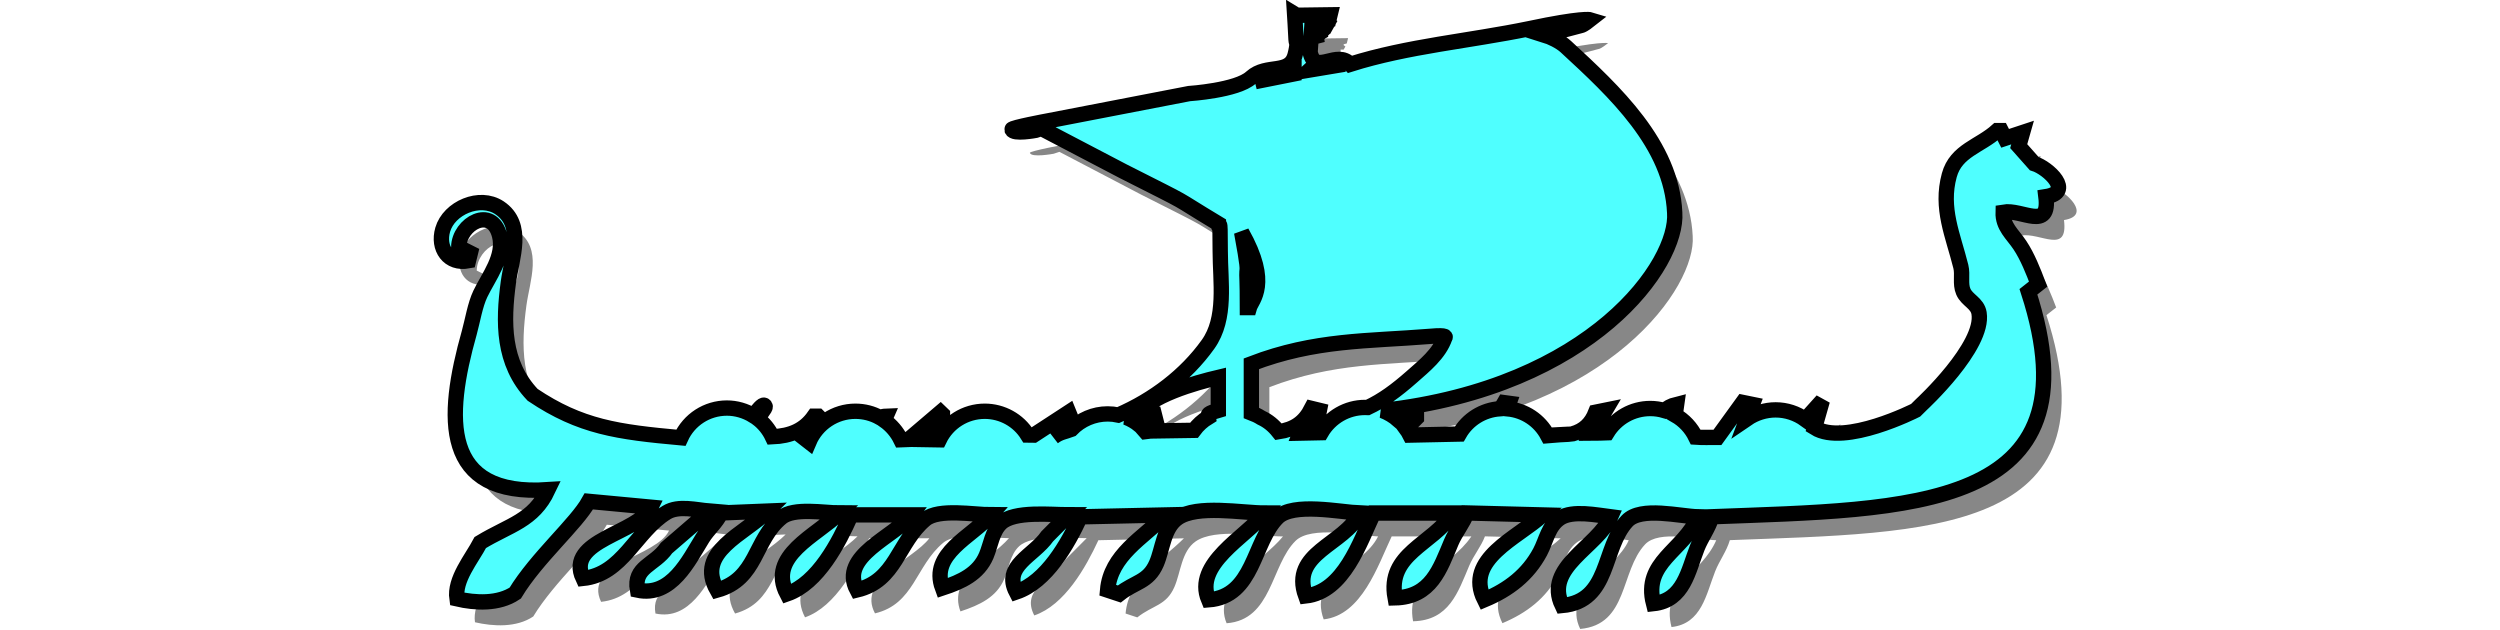
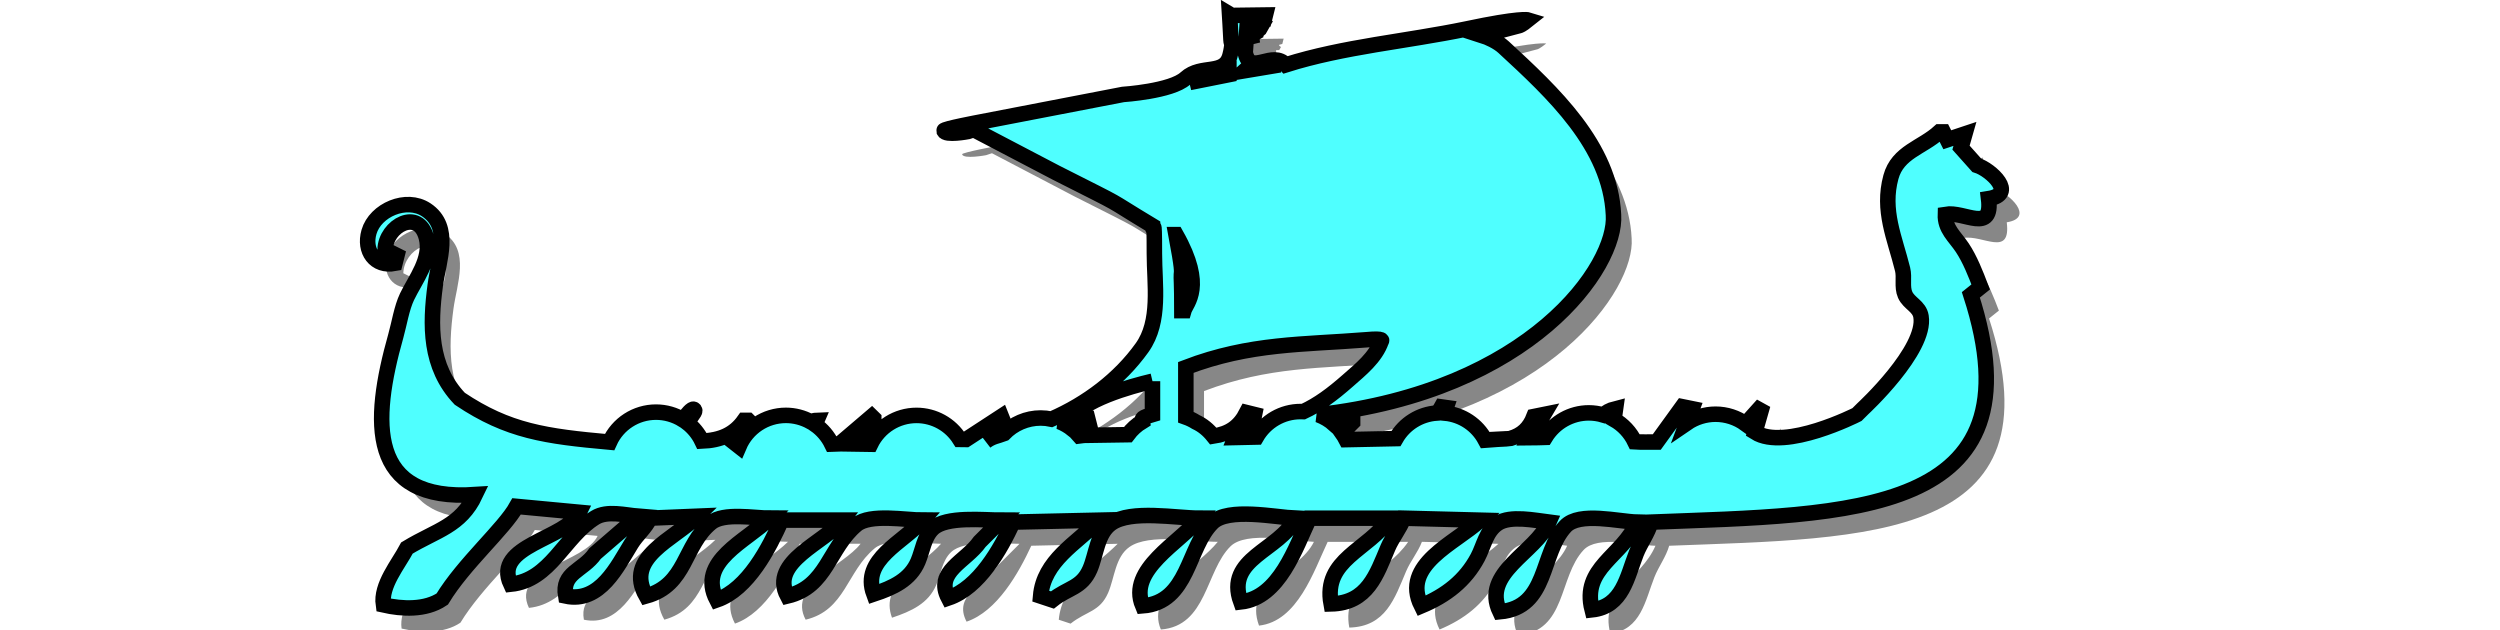
- <svg xmlns="http://www.w3.org/2000/svg" id="svg1458" version="1.1" viewBox="0 0 32.912 8.281" height="31.298" width="124.391">
+ <svg xmlns="http://www.w3.org/2000/svg" width="124.391" height="31.298" viewBox="0 0 124.391 31.298" version="1.1" id="svg1458">
  <defs id="defs1452" />
-   <path id="shadow" style="display:inline;fill:#000000;fill-opacity:0.47;stroke:none;stroke-width:0.026" d="m 17.28,0.492 c 0,0 0.014,0.221 0.019,0.335 0.002,0.035 0.01,0.049 0.014,0.061 -0.006,0.041 -0.008,0.071 -0.026,0.14 -0.069,0.275 -0.374,0.113 -0.58,0.301 -0.185,0.17 -0.816,0.211 -0.816,0.211 l -1.867,0.361 c 0,0 -0.472,0.088 -0.466,0.111 0.018,0.068 0.313,0.012 0.313,0.012 l 0.076,-0.025 1.074,0.562 c 0.992,0.502 0.573,0.282 1.258,0.694 0.007,0.152 0.022,-0.226 0.022,0.36 0,0.403 0.086,0.882 -0.161,1.227 -0.294,0.411 -0.719,0.73 -1.181,0.93 -0.046,-0.01 -0.093,-0.015 -0.14,-0.015 -0.181,6.91e-5 -0.354,0.074 -0.479,0.204 -0.084,0.032 -0.152,0.036 -0.238,0.102 l 0.256,-0.198 -0.051,-0.128 -0.46,0.3 -0.081,-0.001 c -0.122,-0.195 -0.335,-0.313 -0.564,-0.313 -0.255,2.95e-5 -0.488,0.146 -0.599,0.376 l -0.233,-0.004 0.275,-0.256 v -0.077 l -0.026,-0.025 -0.419,0.357 -0.103,0.004 c -0.05,-0.102 -0.125,-0.19 -0.218,-0.255 l 0.024,-0.055 c -0.03,0.001 -0.057,0.009 -0.082,0.018 -0.098,-0.055 -0.209,-0.083 -0.322,-0.083 -0.266,1.429e-4 -0.507,0.159 -0.611,0.404 l -0.073,-0.057 0.244,-0.231 -0.051,-0.051 h -0.052 c -0.13,0.185 -0.311,0.261 -0.551,0.271 -0.045,-0.095 -0.112,-0.177 -0.196,-0.241 0.097,-0.132 0.118,-0.154 0.091,-0.172 -0.025,-0.018 -0.088,0.063 -0.145,0.135 C 10.051,5.715 9.929,5.68 9.806,5.68 9.545,5.68 9.308,5.833 9.2,6.071 8.37,5.995 7.882,5.931 7.249,5.506 6.851,5.087 6.859,4.547 6.93,4.022 6.972,3.706 7.149,3.267 6.812,3.043 6.553,2.871 6.148,3.045 6.066,3.332 5.995,3.575 6.141,3.791 6.404,3.741 L 6.43,3.639 6.276,3.562 C 6.282,3.25 6.712,3.016 6.813,3.408 6.884,3.683 6.669,3.95 6.561,4.176 6.491,4.322 6.46,4.528 6.415,4.687 6.099,5.806 6.045,6.851 7.452,6.755 7.257,7.167 6.95,7.214 6.56,7.45 6.446,7.667 6.215,7.937 6.253,8.192 6.495,8.248 6.8,8.264 7.02,8.116 7.3,7.654 7.827,7.201 7.989,6.908 L 8.808,6.985 C 8.645,7.334 7.673,7.415 7.913,7.923 8.433,7.869 8.603,7.308 9.012,7.055 9.17,6.958 9.403,7.022 9.575,7.036 L 9.012,7.522 C 8.852,7.751 8.575,7.768 8.629,8.077 9.078,8.173 9.303,7.686 9.485,7.394 9.558,7.275 9.669,7.188 9.729,7.061 L 10.343,7.036 C 10.037,7.342 9.391,7.573 9.677,8.077 10.208,7.929 10.16,7.418 10.524,7.121 c 0.165,-0.135 0.561,-0.06 0.765,-0.06 -0.301,0.299 -0.955,0.563 -0.691,1.066 0.408,-0.142 0.683,-0.677 0.844,-1.041 h 0.793 c -0.221,0.29 -0.955,0.541 -0.716,0.989 0.517,-0.123 0.533,-0.625 0.899,-0.93 0.177,-0.147 0.644,-0.06 0.865,-0.06 -0.256,0.293 -0.807,0.512 -0.639,0.964 0.252,-0.083 0.475,-0.187 0.577,-0.427 0.06,-0.142 0.078,-0.32 0.194,-0.429 0.174,-0.163 0.662,-0.108 0.891,-0.108 L 14.025,7.368 C 13.844,7.628 13.436,7.757 13.616,8.102 14.016,7.966 14.294,7.47 14.46,7.112 l 1.126,-0.025 C 15.278,7.394 14.858,7.616 14.818,8.077 l 0.154,0.051 c 0.207,-0.164 0.381,-0.153 0.489,-0.401 0.084,-0.193 0.092,-0.468 0.279,-0.599 0.257,-0.179 0.848,-0.066 1.15,-0.066 -0.259,0.322 -0.941,0.67 -0.742,1.143 0.6,-0.045 0.582,-0.764 0.908,-1.085 0.205,-0.202 0.825,-0.069 1.086,-0.058 -0.211,0.425 -0.924,0.52 -0.716,1.092 0.502,-0.056 0.714,-0.71 0.895,-1.092 h 1.049 c -0.283,0.42 -0.875,0.535 -0.767,1.117 0.475,-0.011 0.591,-0.382 0.74,-0.734 0.057,-0.134 0.154,-0.247 0.206,-0.384 l 0.997,0.026 c -0.331,0.304 -1.035,0.583 -0.767,1.117 0.322,-0.135 0.573,-0.329 0.734,-0.631 0.081,-0.153 0.108,-0.343 0.264,-0.445 0.163,-0.106 0.483,-0.039 0.665,-0.016 -0.171,0.397 -0.883,0.662 -0.639,1.168 0.635,-0.058 0.524,-0.76 0.854,-1.113 0.182,-0.195 0.697,-0.06 0.937,-0.055 -0.194,0.45 -0.731,0.593 -0.589,1.143 0.398,-0.043 0.456,-0.432 0.575,-0.734 0.056,-0.142 0.15,-0.262 0.193,-0.41 2.596,-0.1 5.106,-0.06 4.168,-2.962 L 27.069,4.048 C 27.005,3.88 26.929,3.686 26.829,3.536 26.73,3.387 26.602,3.293 26.609,3.101 c 0.249,-0.044 0.62,0.257 0.563,-0.204 0.372,-0.059 0.03,-0.378 -0.154,-0.435 l -0.204,-0.23 0.051,-0.179 -0.23,0.076 -0.052,-0.102 h -0.051 c -0.226,0.206 -0.543,0.261 -0.632,0.588 -0.119,0.436 0.05,0.791 0.152,1.202 0.027,0.108 -0.012,0.228 0.033,0.331 0.05,0.115 0.185,0.149 0.207,0.283 0.071,0.437 -0.758,1.202 -0.758,1.202 l -0.077,0.076 c 0,0 -0.936,0.477 -1.33,0.23 l 0.102,-0.358 -0.225,0.25 C 23.892,5.75 23.755,5.705 23.615,5.705 c -0.134,-9e-6 -0.266,0.041 -0.377,0.117 l 0.071,-0.189 -0.127,-0.026 -0.333,0.46 c -0.106,0 -0.201,0.003 -0.286,-0.003 -0.059,-0.122 -0.153,-0.223 -0.271,-0.29 l 0.02,-0.142 c -0.078,0.019 -0.123,0.049 -0.161,0.082 -0.061,-0.018 -0.124,-0.027 -0.187,-0.027 -0.232,6.54e-5 -0.447,0.121 -0.568,0.319 -0.066,0.002 -0.127,0.006 -0.2,0.006 l 0.179,-0.303 -0.128,0.026 c -0.059,0.152 -0.156,0.244 -0.307,0.286 -0.02,0.006 -0.308,0.016 -0.328,0.019 -0.105,-0.197 -0.302,-0.328 -0.523,-0.349 5e-5,-0.02 0.003,-0.043 0.014,-0.073 l -0.059,-0.008 c -0.019,0.034 -0.039,0.059 -0.061,0.08 -0.222,0.015 -0.423,0.14 -0.533,0.333 l -0.649,0.014 c -0.015,-0.03 -0.033,-0.059 -0.053,-0.086 l 0.138,-0.138 v -0.077 l -0.051,-0.051 h -0.051 l -0.077,0.051 -0.061,0.102 C 18.584,5.784 18.513,5.742 18.437,5.713 21.209,5.4 22.332,3.776 22.284,3.108 22.243,2.209 21.493,1.513 20.853,0.923 20.774,0.851 20.648,0.794 20.571,0.77 L 21.057,0.642 c 0,0 0.027,-0.006 0.113,-0.074 0,0 -0.101,-0.031 -0.804,0.118 C 19.594,0.846 18.766,0.915 18.014,1.153 17.84,0.963 17.572,1.28 17.494,1.027 17.474,0.963 17.465,0.921 17.46,0.887 h 0.032 c 0.008,-0.107 8.5e-4,-0.016 0.007,-0.107 l 0.017,0.017 0.046,-0.012 -0.006,-0.035 0.012,0.012 0.041,-0.023 -0.006,-0.028 0.034,0.006 0.012,-0.012 v -0.052 h 0.04 l 0.023,-0.041 -0.023,-0.017 v -0.012 l 0.041,-0.011 0.017,-0.07 -0.439,0.006 z m 0.657,0.661 -0.46,0.077 0.026,-0.024 z m -0.665,0.079 v 0.049 l -0.511,0.102 z m -0.689,2.134 c 0.385,0.68 0.131,0.89 0.102,0.991 h -0.026 c 0,-0.365 -0.01,-0.427 -0.006,-0.468 0.005,-0.053 0.016,-0.058 -0.07,-0.523 z m 2.48,1.37 c 0.25,-0.023 0.195,0.017 0.195,0.017 -0.072,0.213 -0.271,0.371 -0.435,0.516 -0.209,0.184 -0.385,0.312 -0.581,0.404 h -5.27e-4 c -0.012,-6.623e-4 -0.024,-0.001 -0.035,-0.001 -0.237,3.61e-5 -0.457,0.127 -0.576,0.332 l -0.28,0.006 c 0.039,-0.1 0.127,-0.148 0.231,-0.174 l 0.025,-0.126 -0.103,-0.025 C 17.408,5.872 17.275,5.961 17.069,5.992 17.002,5.908 16.929,5.849 16.841,5.808 16.8,5.782 16.757,5.761 16.711,5.744 V 5.097 C 17.55,4.775 18.25,4.802 19.063,4.736 Z m -2.787,0.54 v 0.434 c -0.139,0.04 -0.138,0.051 -0.132,0.091 -0.073,0.044 -0.138,0.103 -0.189,0.172 l -0.574,0.009 -0.056,0.007 c -0.002,-0.003 -0.005,-0.006 -0.007,-0.008 l 0.141,-0.117 -0.026,-0.103 H 15.304 L 15.234,5.902 C 15.182,5.86 15.124,5.827 15.063,5.803 l 0.139,-0.016 c 0.146,-0.267 0.786,-0.443 1.074,-0.511 z" />
-   <path d="m 17.043,0.184 c 0,0 0.014,0.221 0.019,0.335 0.002,0.035 0.01,0.049 0.014,0.061 -0.006,0.041 -0.008,0.071 -0.026,0.14 -0.069,0.275 -0.374,0.113 -0.58,0.301 -0.185,0.17 -0.816,0.211 -0.816,0.211 l -1.867,0.361 c 0,0 -0.472,0.088 -0.466,0.111 0.018,0.068 0.313,0.012 0.313,0.012 l 0.076,-0.025 1.074,0.562 c 0.992,0.502 0.573,0.282 1.258,0.694 0.007,0.152 0.022,-0.226 0.022,0.36 0,0.403 0.086,0.882 -0.161,1.227 -0.294,0.411 -0.719,0.73 -1.181,0.93 -0.046,-0.01 -0.093,-0.015 -0.14,-0.015 -0.181,6.91e-5 -0.354,0.074 -0.479,0.204 -0.084,0.032 -0.152,0.036 -0.238,0.102 L 14.121,5.556 14.069,5.428 13.609,5.728 13.528,5.727 C 13.407,5.532 13.193,5.414 12.964,5.414 c -0.255,2.95e-5 -0.488,0.146 -0.599,0.376 l -0.233,-0.004 0.275,-0.256 v -0.077 l -0.026,-0.025 -0.419,0.357 -0.103,0.004 c -0.05,-0.102 -0.125,-0.19 -0.218,-0.255 l 0.024,-0.055 c -0.03,0.001 -0.057,0.009 -0.082,0.018 -0.098,-0.055 -0.209,-0.083 -0.322,-0.083 -0.266,1.429e-4 -0.507,0.159 -0.611,0.404 l -0.073,-0.057 0.244,-0.231 -0.051,-0.051 h -0.052 C 10.589,5.664 10.408,5.74 10.168,5.75 10.123,5.655 10.056,5.572 9.972,5.508 10.069,5.377 10.09,5.355 10.063,5.336 10.038,5.319 9.975,5.4 9.918,5.472 9.813,5.407 9.692,5.372 9.569,5.372 9.308,5.372 9.071,5.525 8.963,5.763 8.133,5.687 7.644,5.623 7.012,5.198 6.614,4.779 6.622,4.239 6.693,3.714 6.735,3.398 6.912,2.959 6.575,2.735 6.315,2.563 5.911,2.737 5.828,3.024 5.758,3.267 5.904,3.483 6.167,3.433 L 6.192,3.331 6.039,3.254 C 6.045,2.942 6.475,2.708 6.576,3.1 6.647,3.375 6.432,3.642 6.324,3.868 6.254,4.014 6.222,4.22 6.178,4.379 5.862,5.498 5.808,6.543 7.215,6.447 7.02,6.859 6.713,6.906 6.323,7.142 6.209,7.359 5.978,7.629 6.016,7.884 6.258,7.94 6.563,7.956 6.783,7.808 7.063,7.346 7.59,6.893 7.752,6.6 L 8.571,6.677 C 8.408,7.026 7.436,7.107 7.676,7.615 8.196,7.561 8.365,7 8.775,6.747 8.932,6.65 9.166,6.714 9.338,6.728 L 8.775,7.214 C 8.615,7.443 8.337,7.46 8.392,7.769 8.84,7.865 9.066,7.378 9.248,7.086 9.321,6.967 9.432,6.88 9.491,6.753 L 10.105,6.728 C 9.8,7.034 9.154,7.265 9.44,7.769 9.971,7.621 9.923,7.11 10.287,6.813 c 0.165,-0.135 0.561,-0.06 0.765,-0.06 -0.301,0.299 -0.955,0.563 -0.691,1.066 0.408,-0.142 0.683,-0.677 0.844,-1.041 h 0.793 c -0.221,0.29 -0.955,0.541 -0.716,0.989 0.517,-0.123 0.533,-0.625 0.899,-0.93 0.177,-0.147 0.644,-0.06 0.865,-0.06 -0.256,0.293 -0.807,0.512 -0.639,0.964 0.252,-0.083 0.475,-0.187 0.577,-0.427 0.06,-0.142 0.078,-0.32 0.194,-0.429 0.174,-0.163 0.662,-0.108 0.891,-0.108 L 13.788,7.06 C 13.606,7.32 13.199,7.449 13.379,7.794 13.779,7.658 14.056,7.162 14.223,6.804 l 1.126,-0.025 C 15.041,7.086 14.621,7.308 14.581,7.769 l 0.154,0.051 c 0.207,-0.164 0.381,-0.153 0.489,-0.401 0.084,-0.193 0.092,-0.468 0.279,-0.599 0.257,-0.179 0.848,-0.066 1.15,-0.066 -0.259,0.322 -0.941,0.67 -0.742,1.143 0.6,-0.045 0.582,-0.764 0.908,-1.085 0.205,-0.202 0.825,-0.069 1.086,-0.058 -0.211,0.425 -0.924,0.52 -0.716,1.092 0.502,-0.056 0.714,-0.71 0.895,-1.092 h 1.049 c -0.283,0.42 -0.875,0.535 -0.767,1.117 0.475,-0.011 0.591,-0.382 0.74,-0.734 0.057,-0.134 0.154,-0.247 0.206,-0.384 l 0.997,0.026 c -0.331,0.304 -1.035,0.583 -0.767,1.117 0.322,-0.135 0.573,-0.329 0.734,-0.631 0.081,-0.153 0.108,-0.343 0.264,-0.445 0.163,-0.106 0.483,-0.039 0.665,-0.016 -0.171,0.397 -0.883,0.662 -0.639,1.168 0.635,-0.058 0.524,-0.76 0.854,-1.113 0.182,-0.195 0.697,-0.06 0.937,-0.055 -0.194,0.45 -0.731,0.593 -0.589,1.143 0.398,-0.043 0.456,-0.432 0.575,-0.734 0.056,-0.142 0.15,-0.262 0.193,-0.41 2.596,-0.1 5.106,-0.06 4.168,-2.962 L 26.832,3.74 C 26.768,3.572 26.692,3.378 26.592,3.228 26.493,3.079 26.365,2.985 26.371,2.793 c 0.249,-0.044 0.62,0.257 0.563,-0.204 0.372,-0.059 0.03,-0.378 -0.154,-0.435 l -0.204,-0.23 0.051,-0.179 -0.23,0.076 -0.052,-0.102 h -0.051 c -0.226,0.206 -0.543,0.261 -0.632,0.588 -0.119,0.436 0.05,0.791 0.152,1.202 0.027,0.108 -0.012,0.228 0.033,0.331 0.05,0.115 0.185,0.149 0.207,0.283 0.071,0.437 -0.758,1.202 -0.758,1.202 l -0.077,0.076 c 0,0 -0.936,0.477 -1.33,0.23 l 0.102,-0.358 -0.225,0.25 c -0.113,-0.082 -0.25,-0.127 -0.39,-0.127 -0.134,-9e-6 -0.266,0.041 -0.377,0.117 l 0.071,-0.189 -0.127,-0.026 -0.333,0.46 c -0.106,0 -0.201,0.003 -0.286,-0.003 -0.059,-0.122 -0.153,-0.223 -0.271,-0.29 l 0.02,-0.142 c -0.078,0.019 -0.123,0.049 -0.161,0.082 -0.061,-0.018 -0.124,-0.027 -0.187,-0.027 -0.232,6.54e-5 -0.447,0.121 -0.568,0.319 -0.066,0.002 -0.127,0.006 -0.2,0.006 l 0.179,-0.303 -0.128,0.026 c -0.059,0.152 -0.156,0.244 -0.307,0.286 -0.02,0.006 -0.308,0.016 -0.328,0.019 -0.105,-0.197 -0.302,-0.328 -0.523,-0.349 5e-5,-0.02 0.003,-0.043 0.014,-0.073 l -0.059,-0.008 c -0.019,0.034 -0.039,0.059 -0.061,0.08 -0.222,0.015 -0.423,0.14 -0.533,0.333 l -0.649,0.014 c -0.015,-0.03 -0.033,-0.059 -0.053,-0.086 l 0.138,-0.138 v -0.077 l -0.051,-0.051 h -0.051 l -0.077,0.051 -0.061,0.102 C 18.346,5.476 18.276,5.434 18.2,5.405 20.972,5.092 22.095,3.468 22.047,2.8 22.006,1.901 21.255,1.205 20.615,0.615 20.537,0.543 20.411,0.486 20.334,0.462 l 0.486,-0.128 c 0,0 0.027,-0.006 0.113,-0.074 0,0 -0.101,-0.031 -0.804,0.118 -0.773,0.16 -1.6,0.23 -2.353,0.468 -0.174,-0.19 -0.442,0.127 -0.52,-0.126 -0.02,-0.065 -0.029,-0.107 -0.033,-0.14 h 0.032 c 0.008,-0.107 8.5e-4,-0.016 0.007,-0.107 l 0.017,0.017 0.046,-0.012 -0.006,-0.035 0.012,0.012 0.041,-0.023 -0.006,-0.028 0.034,0.006 0.012,-0.012 v -0.052 h 0.04 l 0.023,-0.041 -0.023,-0.017 v -0.012 l 0.041,-0.011 0.017,-0.07 -0.439,0.006 z m 0.657,0.661 -0.46,0.077 0.026,-0.024 z m -0.665,0.079 v 0.049 l -0.511,0.102 z M 16.346,3.058 c 0.385,0.68 0.131,0.89 0.102,0.991 h -0.026 c 0,-0.365 -0.01,-0.427 -0.006,-0.468 0.005,-0.053 0.016,-0.058 -0.07,-0.523 z m 2.48,1.37 c 0.25,-0.023 0.195,0.017 0.195,0.017 -0.072,0.213 -0.271,0.371 -0.435,0.516 -0.209,0.184 -0.385,0.312 -0.581,0.404 h -5.27e-4 c -0.012,-6.623e-4 -0.024,-0.001 -0.035,-0.001 -0.237,3.61e-5 -0.457,0.127 -0.576,0.332 l -0.28,0.006 c 0.039,-0.1 0.127,-0.148 0.231,-0.174 l 0.025,-0.126 -0.103,-0.025 C 17.171,5.564 17.038,5.653 16.832,5.684 16.765,5.6 16.692,5.541 16.604,5.5 16.563,5.474 16.519,5.453 16.474,5.436 V 4.789 C 17.313,4.467 18.013,4.494 18.826,4.428 Z m -2.787,0.54 v 0.434 c -0.139,0.04 -0.138,0.051 -0.132,0.091 -0.073,0.044 -0.138,0.103 -0.189,0.172 l -0.574,0.009 -0.056,0.007 c -0.002,-0.003 -0.005,-0.006 -0.007,-0.008 l 0.141,-0.117 -0.026,-0.103 H 15.067 L 14.997,5.594 C 14.945,5.552 14.887,5.519 14.826,5.495 L 14.965,5.479 C 15.111,5.212 15.751,5.036 16.039,4.968 Z" style="display:inline;fill:#4fffff;fill-opacity:1;stroke:#000000;stroke-width:0.202;stroke-miterlimit:4;stroke-dasharray:none;stroke-opacity:1" id="hull" />
+   <path d="m 62.082,1.877 c 0,0 0.053,0.844 0.072,1.279 0.006,0.134 0.04,0.187 0.052,0.231 -0.024,0.157 -0.032,0.271 -0.099,0.535 -0.265,1.05 -1.429,0.431 -2.213,1.15 -0.707,0.648 -3.116,0.804 -3.116,0.804 L 49.65,7.253 c 0,0 -1.802,0.338 -1.779,0.424 0.069,0.26 1.194,0.044 1.194,0.044 l 0.291,-0.097 4.101,2.147 c 3.789,1.915 2.188,1.076 4.803,2.648 0.026,0.581 0.084,-0.863 0.084,1.375 0,1.537 0.328,3.368 -0.615,4.686 -1.122,1.568 -2.746,2.785 -4.509,3.552 -0.176,-0.038 -0.355,-0.058 -0.535,-0.058 -0.69,2.63e-4 -1.351,0.282 -1.829,0.78 -0.322,0.124 -0.579,0.136 -0.909,0.388 l 0.977,-0.756 -0.195,-0.489 -1.757,1.146 -0.31,-0.004 c -0.464,-0.743 -1.278,-1.194 -2.153,-1.194 -0.974,1.13e-4 -1.862,0.558 -2.286,1.435 l -0.891,-0.014 1.049,-0.979 v -0.294 l -0.099,-0.097 -1.598,1.363 -0.392,0.014 c -0.19,-0.39 -0.476,-0.725 -0.832,-0.973 l 0.09,-0.209 c -0.116,0.004 -0.217,0.034 -0.312,0.07 -0.376,-0.208 -0.799,-0.317 -1.228,-0.318 -1.017,5.46e-4 -1.935,0.608 -2.334,1.544 l -0.279,-0.219 0.931,-0.883 -0.195,-0.195 h -0.197 c -0.496,0.705 -1.186,0.995 -2.103,1.033 -0.173,-0.362 -0.429,-0.677 -0.748,-0.921 0.369,-0.503 0.45,-0.586 0.348,-0.657 -0.096,-0.067 -0.338,0.241 -0.553,0.517 -0.401,-0.248 -0.863,-0.38 -1.335,-0.38 -0.996,1.95e-4 -1.901,0.584 -2.312,1.492 -3.169,-0.288 -5.035,-0.536 -7.451,-2.157 -1.52,-1.598 -1.488,-3.661 -1.218,-5.663 0.162,-1.207 0.838,-2.886 -0.448,-3.737 -0.992,-0.657 -2.535,0.006 -2.851,1.1 -0.269,0.93 0.288,1.755 1.291,1.562 l 0.099,-0.39 -0.587,-0.294 c 0.026,-1.188 1.667,-2.084 2.053,-0.585 0.269,1.047 -0.552,2.069 -0.963,2.929 -0.268,0.56 -0.388,1.345 -0.559,1.952 -1.206,4.273 -1.412,8.262 3.961,7.895 -0.745,1.575 -1.916,1.755 -3.406,2.656 -0.435,0.825 -1.318,1.858 -1.172,2.833 0.925,0.211 2.089,0.272 2.927,-0.292 1.071,-1.766 3.082,-3.493 3.701,-4.612 l 3.126,0.294 c -0.623,1.333 -4.333,1.642 -3.418,3.581 1.986,-0.204 2.633,-2.346 4.198,-3.313 0.6,-0.371 1.493,-0.124 2.149,-0.072 l -2.149,1.856 c -0.613,0.873 -1.672,0.939 -1.464,2.117 1.713,0.367 2.574,-1.49 3.267,-2.606 0.281,-0.453 0.705,-0.787 0.931,-1.271 l 2.344,-0.097 c -1.167,1.166 -3.632,2.049 -2.539,3.973 2.026,-0.563 1.843,-2.516 3.231,-3.649 0.631,-0.515 2.141,-0.227 2.921,-0.227 -1.15,1.141 -3.645,2.149 -2.638,4.071 1.559,-0.541 2.606,-2.586 3.223,-3.973 h 3.028 c -0.842,1.105 -3.647,2.065 -2.734,3.778 1.974,-0.469 2.035,-2.386 3.434,-3.55 0.675,-0.562 2.457,-0.227 3.303,-0.227 -0.977,1.118 -3.081,1.955 -2.441,3.679 0.961,-0.319 1.814,-0.712 2.201,-1.628 0.229,-0.54 0.296,-1.22 0.742,-1.638 0.663,-0.622 2.528,-0.412 3.404,-0.412 l -1.074,1.074 c -0.695,0.99 -2.251,1.484 -1.562,2.801 1.525,-0.518 2.586,-2.413 3.221,-3.778 l 4.298,-0.097 c -1.173,1.173 -2.778,2.02 -2.931,3.778 l 0.587,0.195 c 0.79,-0.627 1.455,-0.585 1.868,-1.532 0.322,-0.738 0.35,-1.788 1.066,-2.286 0.979,-0.682 3.238,-0.253 4.391,-0.253 -0.99,1.228 -3.594,2.559 -2.833,4.363 2.293,-0.173 2.223,-2.917 3.468,-4.141 0.782,-0.77 3.149,-0.264 4.148,-0.221 -0.807,1.623 -3.527,1.986 -2.732,4.168 1.918,-0.212 2.726,-2.71 3.416,-4.168 h 4.005 c -1.082,1.603 -3.342,2.041 -2.929,4.266 1.815,-0.044 2.258,-1.459 2.827,-2.801 0.218,-0.513 0.588,-0.944 0.786,-1.466 l 3.808,0.099 c -1.262,1.159 -3.953,2.224 -2.929,4.264 1.231,-0.516 2.187,-1.255 2.801,-2.408 0.311,-0.584 0.413,-1.311 1.009,-1.699 0.621,-0.404 1.843,-0.148 2.537,-0.06 -0.655,1.517 -3.372,2.526 -2.441,4.461 2.424,-0.22 2,-2.9 3.259,-4.25 0.695,-0.746 2.663,-0.23 3.577,-0.211 -0.741,1.716 -2.789,2.265 -2.248,4.365 1.521,-0.165 1.741,-1.648 2.195,-2.801 0.214,-0.541 0.573,-1.001 0.736,-1.564 9.91,-0.383 19.496,-0.228 15.915,-11.309 l 0.489,-0.392 c -0.245,-0.641 -0.534,-1.381 -0.915,-1.952 -0.379,-0.569 -0.868,-0.931 -0.842,-1.661 0.952,-0.168 2.365,0.98 2.149,-0.78 1.419,-0.226 0.116,-1.442 -0.587,-1.661 L 98.479,8.522 98.674,7.838 97.795,8.13 97.598,7.74 h -0.195 c -0.863,0.787 -2.073,0.998 -2.413,2.246 -0.453,1.666 0.192,3.021 0.581,4.59 0.102,0.412 -0.045,0.872 0.127,1.265 0.191,0.437 0.707,0.568 0.79,1.08 0.272,1.667 -2.893,4.59 -2.893,4.59 l -0.294,0.292 c 0,0 -3.575,1.823 -5.076,0.879 l 0.39,-1.367 -0.858,0.955 c -0.433,-0.315 -0.955,-0.484 -1.49,-0.485 -0.513,-3.4e-5 -1.014,0.156 -1.437,0.446 l 0.269,-0.72 -0.487,-0.099 -1.271,1.757 c -0.406,0 -0.767,0.011 -1.092,-0.01 C 82.026,22.691 81.665,22.305 81.215,22.05 l 0.076,-0.541 c -0.299,0.074 -0.469,0.189 -0.613,0.314 -0.232,-0.069 -0.473,-0.104 -0.716,-0.105 -0.885,2.5e-4 -1.706,0.462 -2.167,1.218 -0.25,0.006 -0.484,0.021 -0.762,0.022 l 0.684,-1.158 -0.489,0.099 c -0.223,0.581 -0.596,0.93 -1.172,1.092 -0.076,0.021 -1.175,0.062 -1.252,0.072 -0.401,-0.751 -1.151,-1.252 -1.998,-1.333 1.91e-4,-0.078 0.012,-0.165 0.052,-0.277 l -0.227,-0.032 c -0.071,0.13 -0.149,0.226 -0.233,0.304 -0.849,0.056 -1.614,0.534 -2.037,1.273 l -2.479,0.052 c -0.059,-0.115 -0.126,-0.225 -0.201,-0.33 l 0.527,-0.527 v -0.294 l -0.195,-0.195 h -0.195 l -0.294,0.195 -0.233,0.388 C 67.058,22.082 66.79,21.921 66.499,21.813 77.081,20.615 81.369,14.418 81.185,11.865 81.029,8.435 78.164,5.777 75.721,3.524 75.421,3.247 74.939,3.032 74.647,2.939 l 1.856,-0.489 c 0,0 0.105,-0.022 0.43,-0.283 0,0 -0.386,-0.12 -3.068,0.45 C 70.915,3.229 67.756,3.494 64.883,4.402 64.22,3.677 63.194,4.887 62.896,3.922 62.82,3.675 62.786,3.515 62.77,3.387 h 0.123 c 0.029,-0.408 0.003,-0.063 0.028,-0.408 l 0.066,0.066 0.177,-0.044 -0.022,-0.133 0.044,0.044 0.155,-0.088 -0.022,-0.109 0.131,0.022 0.046,-0.044 v -0.199 h 0.153 L 63.737,2.34 63.648,2.273 V 2.229 l 0.155,-0.042 0.066,-0.265 -1.675,0.022 z m 2.507,2.525 -1.757,0.294 0.099,-0.09 z M 62.05,4.704 V 4.891 L 60.098,5.281 Z M 59.42,12.85 c 1.471,2.598 0.5,3.398 0.39,3.784 h -0.099 c 0,-1.395 -0.039,-1.632 -0.025,-1.787 0.018,-0.201 0.063,-0.223 -0.267,-1.997 z m 9.467,5.231 c 0.954,-0.089 0.744,0.066 0.744,0.066 -0.276,0.814 -1.035,1.417 -1.661,1.968 -0.799,0.703 -1.468,1.193 -2.217,1.542 h -0.002 c -0.045,-0.003 -0.09,-0.004 -0.135,-0.004 -0.906,1.37e-4 -1.744,0.484 -2.197,1.269 l -1.07,0.024 c 0.148,-0.381 0.484,-0.563 0.881,-0.663 l 0.097,-0.482 -0.392,-0.097 c -0.365,0.714 -0.873,1.056 -1.659,1.172 -0.257,-0.321 -0.535,-0.546 -0.871,-0.704 -0.156,-0.098 -0.323,-0.179 -0.497,-0.241 v -2.473 c 3.205,-1.226 5.877,-1.127 8.979,-1.377 z m -10.639,2.061 v 1.659 c -0.53,0.153 -0.528,0.196 -0.505,0.348 -0.281,0.17 -0.526,0.392 -0.722,0.655 l -2.191,0.034 -0.215,0.028 c -0.009,-0.011 -0.019,-0.022 -0.028,-0.032 l 0.537,-0.446 -0.099,-0.392 h -0.489 l -0.267,0.537 c -0.198,-0.158 -0.418,-0.285 -0.653,-0.378 l 0.531,-0.06 c 0.558,-1.02 3.003,-1.692 4.101,-1.952 z" style="display:inline;fill:#000000;fill-opacity:0.47;stroke:none;stroke-width:0.098" id="shadow" />
+   <path id="hull" style="display:inline;fill:#4fffff;fill-opacity:1;stroke:#000000;stroke-width:0.772;stroke-miterlimit:4;stroke-dasharray:none;stroke-opacity:1" d="m 61.177,0.701 c 0,0 0.053,0.844 0.072,1.279 0.006,0.134 0.04,0.187 0.052,0.231 -0.024,0.157 -0.032,0.271 -0.099,0.535 C 60.938,3.796 59.774,3.176 58.989,3.896 58.282,4.544 55.873,4.7 55.873,4.7 l -7.129,1.377 c 0,0 -1.802,0.338 -1.779,0.424 0.069,0.26 1.194,0.044 1.194,0.044 l 0.291,-0.097 4.101,2.147 c 3.789,1.915 2.188,1.076 4.803,2.648 0.026,0.581 0.084,-0.863 0.084,1.375 0,1.537 0.328,3.368 -0.615,4.686 -1.122,1.568 -2.746,2.785 -4.509,3.552 -0.176,-0.038 -0.355,-0.058 -0.535,-0.058 -0.69,2.63e-4 -1.351,0.282 -1.829,0.78 -0.322,0.124 -0.579,0.136 -0.909,0.388 l 0.977,-0.756 -0.195,-0.489 -1.757,1.146 -0.31,-0.004 c -0.464,-0.743 -1.278,-1.194 -2.153,-1.194 -0.974,1.13e-4 -1.862,0.558 -2.286,1.435 l -0.891,-0.014 1.049,-0.979 v -0.294 l -0.099,-0.097 -1.598,1.363 -0.392,0.014 c -0.19,-0.39 -0.476,-0.725 -0.832,-0.973 l 0.09,-0.209 c -0.116,0.004 -0.217,0.034 -0.312,0.07 -0.376,-0.208 -0.799,-0.317 -1.228,-0.318 -1.017,5.46e-4 -1.935,0.608 -2.334,1.544 l -0.279,-0.219 0.931,-0.883 -0.195,-0.195 H 37.031 c -0.496,0.705 -1.186,0.995 -2.103,1.033 -0.173,-0.362 -0.429,-0.677 -0.748,-0.921 0.369,-0.503 0.45,-0.586 0.348,-0.657 -0.096,-0.067 -0.338,0.241 -0.553,0.517 -0.401,-0.248 -0.863,-0.38 -1.335,-0.38 -0.996,1.95e-4 -1.901,0.584 -2.312,1.492 -3.169,-0.288 -5.035,-0.536 -7.451,-2.157 -1.52,-1.598 -1.488,-3.661 -1.218,-5.663 0.162,-1.207 0.838,-2.886 -0.448,-3.737 -0.992,-0.657 -2.535,0.006 -2.851,1.1 -0.269,0.93 0.288,1.755 1.291,1.562 l 0.099,-0.39 -0.587,-0.294 c 0.026,-1.188 1.667,-2.084 2.053,-0.585 0.269,1.047 -0.552,2.069 -0.963,2.929 -0.268,0.56 -0.388,1.345 -0.559,1.952 -1.206,4.273 -1.412,8.262 3.961,7.895 -0.745,1.575 -1.916,1.755 -3.406,2.656 -0.435,0.825 -1.318,1.858 -1.172,2.833 0.925,0.211 2.089,0.272 2.927,-0.292 1.071,-1.766 3.082,-3.493 3.701,-4.612 l 3.126,0.294 c -0.623,1.333 -4.333,1.642 -3.418,3.581 1.986,-0.204 2.633,-2.346 4.198,-3.313 0.6,-0.371 1.493,-0.124 2.149,-0.072 l -2.149,1.856 c -0.613,0.873 -1.672,0.939 -1.464,2.117 1.713,0.367 2.574,-1.49 3.267,-2.606 0.281,-0.453 0.705,-0.787 0.931,-1.271 l 2.344,-0.097 c -1.167,1.166 -3.632,2.049 -2.539,3.973 2.026,-0.563 1.843,-2.516 3.231,-3.649 0.631,-0.515 2.141,-0.227 2.921,-0.227 -1.15,1.141 -3.645,2.149 -2.638,4.071 1.559,-0.541 2.606,-2.586 3.223,-3.973 h 3.028 c -0.842,1.105 -3.647,2.065 -2.734,3.778 1.974,-0.469 2.035,-2.386 3.434,-3.55 0.675,-0.562 2.457,-0.227 3.303,-0.227 -0.977,1.118 -3.081,1.955 -2.441,3.679 0.961,-0.319 1.814,-0.712 2.201,-1.628 0.229,-0.54 0.296,-1.22 0.742,-1.638 0.663,-0.622 2.528,-0.412 3.404,-0.412 l -1.074,1.074 c -0.695,0.99 -2.251,1.484 -1.562,2.801 1.525,-0.518 2.586,-2.413 3.221,-3.778 l 4.298,-0.097 c -1.173,1.173 -2.778,2.02 -2.931,3.778 l 0.587,0.195 c 0.79,-0.627 1.455,-0.585 1.868,-1.532 0.322,-0.738 0.35,-1.788 1.066,-2.286 0.979,-0.682 3.238,-0.253 4.391,-0.253 -0.99,1.228 -3.594,2.559 -2.833,4.363 2.293,-0.173 2.223,-2.917 3.468,-4.141 0.782,-0.77 3.149,-0.264 4.148,-0.221 -0.807,1.623 -3.527,1.986 -2.732,4.168 1.918,-0.212 2.726,-2.71 3.416,-4.168 h 4.005 c -1.082,1.603 -3.342,2.041 -2.929,4.266 1.815,-0.044 2.258,-1.459 2.827,-2.801 0.218,-0.513 0.588,-0.944 0.786,-1.466 l 3.808,0.099 c -1.262,1.159 -3.953,2.224 -2.929,4.264 1.231,-0.516 2.187,-1.255 2.801,-2.408 0.311,-0.584 0.413,-1.311 1.009,-1.699 0.621,-0.404 1.843,-0.148 2.537,-0.06 -0.655,1.517 -3.372,2.526 -2.441,4.461 2.424,-0.22 2,-2.9 3.259,-4.25 0.695,-0.746 2.663,-0.23 3.577,-0.211 -0.741,1.716 -2.789,2.265 -2.248,4.365 1.521,-0.165 1.741,-1.648 2.195,-2.801 0.214,-0.541 0.573,-1.001 0.736,-1.564 9.91,-0.383 19.496,-0.228 15.915,-11.309 l 0.489,-0.392 c -0.245,-0.641 -0.534,-1.381 -0.915,-1.952 -0.379,-0.569 -0.868,-0.931 -0.842,-1.661 0.952,-0.168 2.365,0.98 2.149,-0.78 1.419,-0.226 0.116,-1.442 -0.587,-1.661 L 97.573,7.346 97.768,6.662 96.89,6.954 96.693,6.564 h -0.195 c -0.863,0.787 -2.073,0.998 -2.413,2.246 -0.453,1.666 0.192,3.021 0.581,4.59 0.102,0.412 -0.045,0.872 0.127,1.265 0.191,0.437 0.707,0.568 0.79,1.08 0.272,1.667 -2.893,4.59 -2.893,4.59 l -0.294,0.292 c 0,0 -3.575,1.823 -5.076,0.879 l 0.39,-1.367 -0.858,0.955 c -0.433,-0.315 -0.955,-0.484 -1.49,-0.485 -0.513,-3.4e-5 -1.014,0.156 -1.437,0.446 l 0.269,-0.72 -0.487,-0.099 -1.271,1.757 c -0.406,0 -0.767,0.011 -1.092,-0.01 -0.224,-0.466 -0.586,-0.853 -1.035,-1.108 l 0.076,-0.541 c -0.299,0.074 -0.469,0.189 -0.613,0.314 -0.232,-0.069 -0.473,-0.104 -0.716,-0.105 -0.885,2.5e-4 -1.706,0.462 -2.167,1.218 -0.25,0.006 -0.484,0.021 -0.762,0.022 l 0.684,-1.158 -0.489,0.099 c -0.223,0.581 -0.596,0.93 -1.172,1.092 -0.076,0.021 -1.175,0.062 -1.252,0.072 -0.401,-0.751 -1.151,-1.252 -1.998,-1.333 1.91e-4,-0.078 0.012,-0.165 0.052,-0.277 l -0.227,-0.032 c -0.071,0.13 -0.149,0.226 -0.233,0.304 -0.849,0.056 -1.614,0.534 -2.037,1.273 l -2.479,0.052 c -0.059,-0.115 -0.126,-0.225 -0.201,-0.33 l 0.527,-0.527 v -0.294 l -0.195,-0.195 h -0.195 l -0.294,0.195 -0.233,0.388 C 66.153,20.906 65.884,20.745 65.593,20.637 76.176,19.44 80.463,13.242 80.28,10.689 80.123,7.259 77.259,4.601 74.815,2.348 74.516,2.072 74.034,1.856 73.742,1.763 l 1.856,-0.489 c 0,0 0.105,-0.022 0.43,-0.283 0,0 -0.386,-0.12 -3.068,0.45 C 70.009,2.054 66.85,2.318 63.977,3.226 63.315,2.501 62.289,3.711 61.991,2.746 61.915,2.499 61.881,2.339 61.864,2.211 h 0.123 c 0.029,-0.408 0.003,-0.063 0.028,-0.408 l 0.066,0.066 0.177,-0.044 -0.022,-0.133 0.044,0.044 0.155,-0.088 -0.022,-0.109 0.131,0.022 0.046,-0.044 V 1.319 H 62.743 L 62.831,1.164 62.743,1.097 V 1.053 l 0.155,-0.042 0.066,-0.265 -1.675,0.022 z m 2.507,2.525 -1.757,0.294 0.099,-0.09 z m -2.539,0.302 v 0.187 l -1.952,0.39 z m -2.63,8.146 c 1.471,2.598 0.5,3.398 0.39,3.784 h -0.099 c 0,-1.395 -0.039,-1.632 -0.025,-1.787 0.018,-0.201 0.063,-0.223 -0.267,-1.997 z m 9.467,5.231 c 0.954,-0.089 0.744,0.066 0.744,0.066 -0.276,0.814 -1.035,1.417 -1.661,1.968 -0.799,0.703 -1.468,1.193 -2.217,1.542 h -0.002 c -0.045,-0.003 -0.09,-0.004 -0.135,-0.004 -0.906,1.38e-4 -1.744,0.484 -2.197,1.269 l -1.07,0.024 c 0.148,-0.381 0.484,-0.563 0.881,-0.663 l 0.097,-0.482 -0.392,-0.097 c -0.365,0.714 -0.873,1.056 -1.659,1.172 -0.257,-0.321 -0.535,-0.546 -0.871,-0.704 -0.156,-0.098 -0.323,-0.179 -0.497,-0.241 v -2.473 c 3.205,-1.226 5.877,-1.127 8.979,-1.377 z M 57.343,18.966 v 1.659 c -0.53,0.153 -0.528,0.196 -0.505,0.348 -0.281,0.17 -0.526,0.392 -0.722,0.655 l -2.191,0.034 -0.215,0.028 c -0.009,-0.011 -0.019,-0.022 -0.028,-0.032 l 0.537,-0.446 -0.099,-0.392 h -0.489 l -0.267,0.537 c -0.198,-0.158 -0.418,-0.285 -0.653,-0.378 l 0.531,-0.06 c 0.558,-1.02 3.003,-1.692 4.101,-1.952 z" />
</svg>
